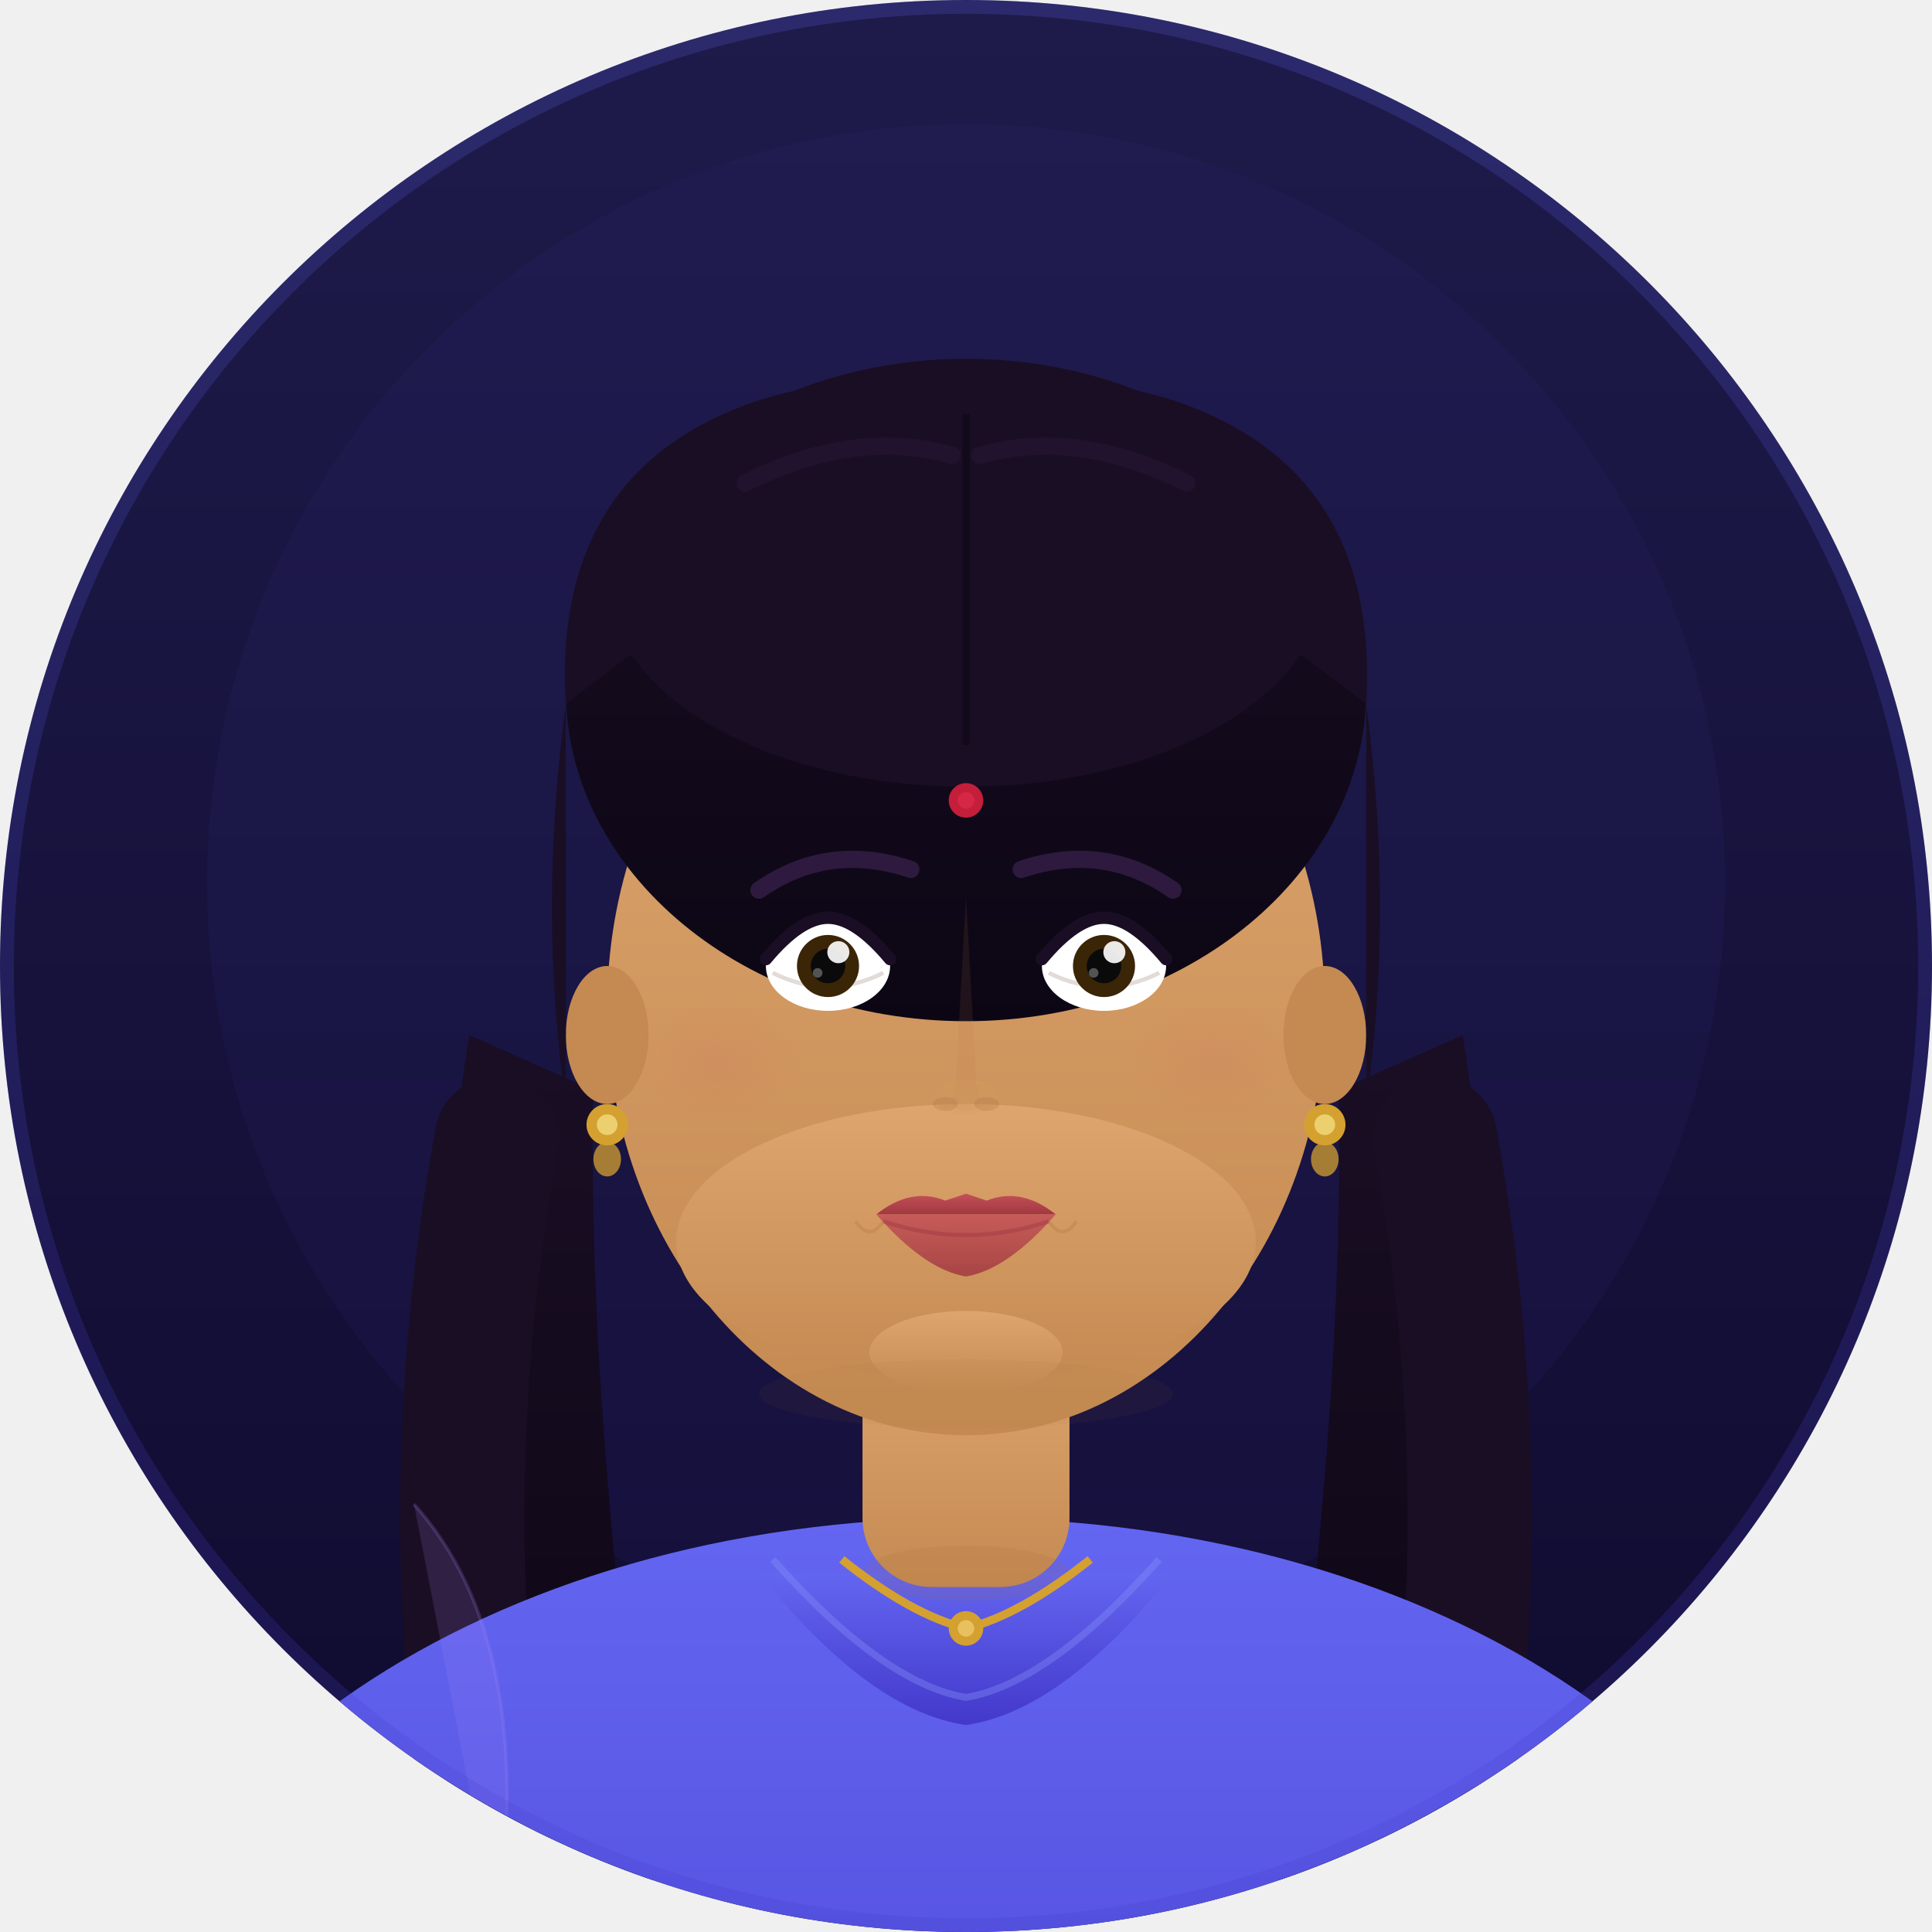
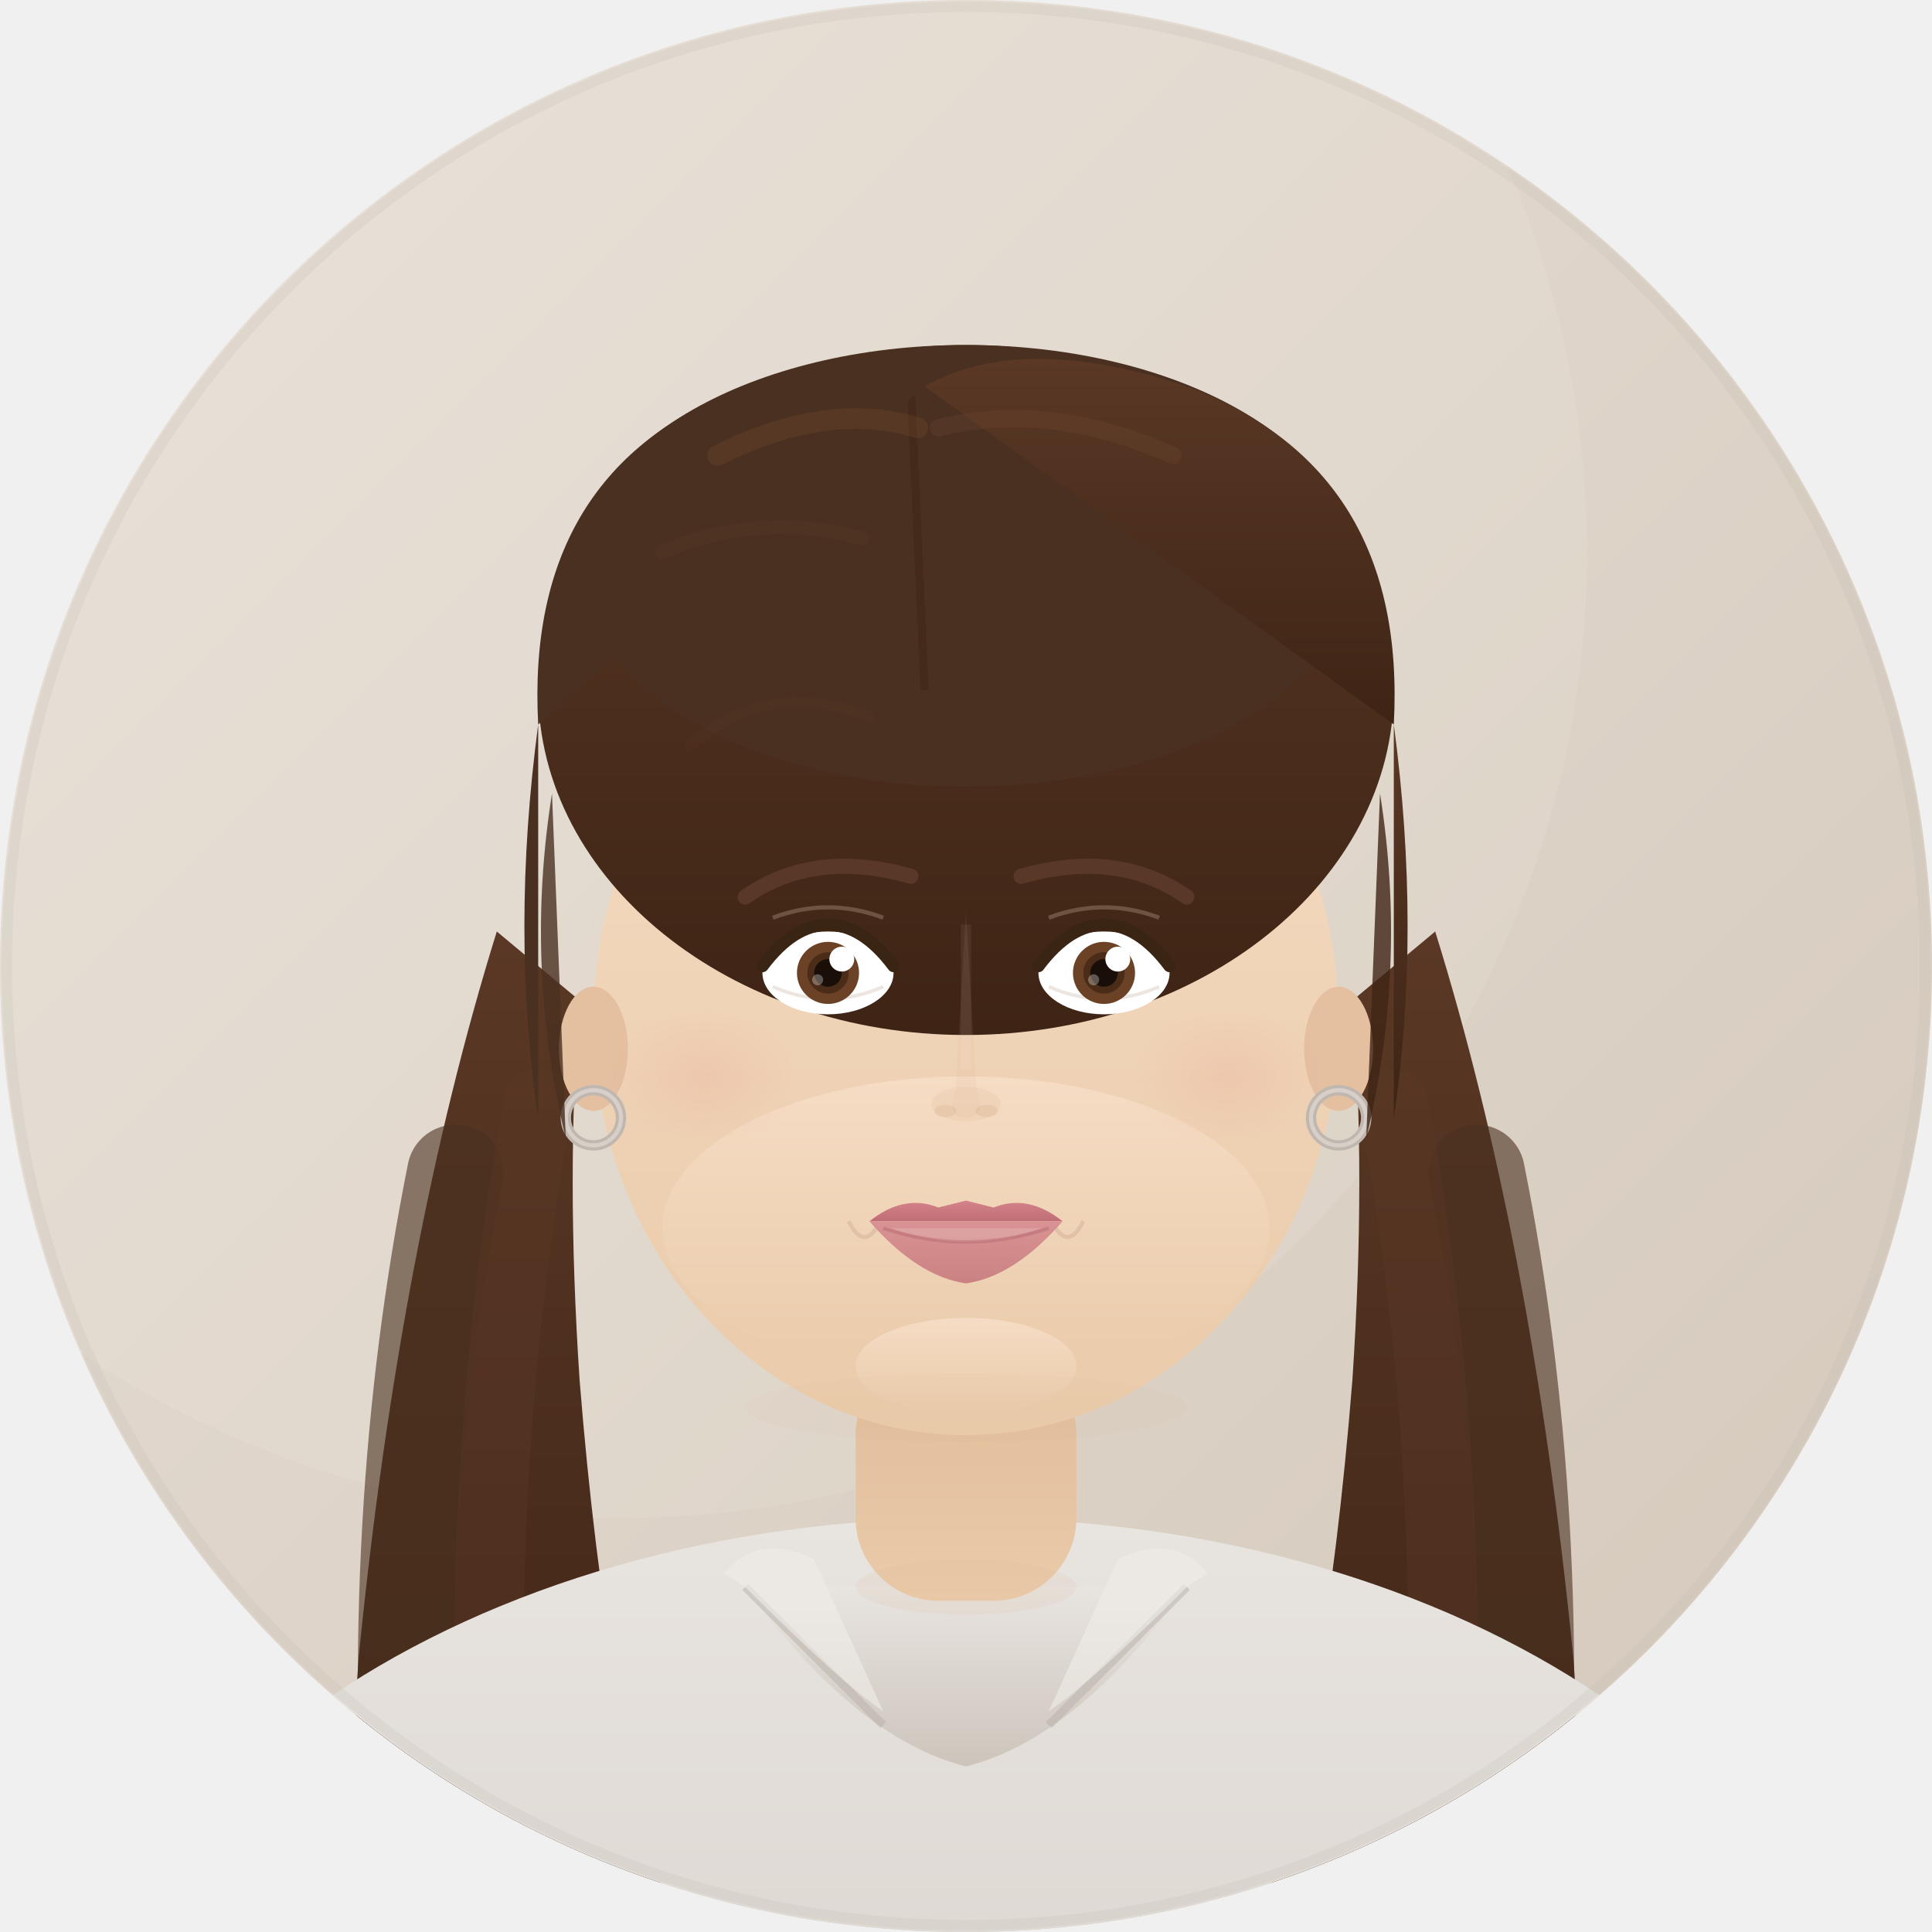
<svg xmlns="http://www.w3.org/2000/svg" viewBox="0 0 280 280" width="280" height="280">
  <defs>
    <clipPath id="circle-clip">
      <circle cx="140" cy="140" r="140" />
    </clipPath>
-     <linearGradient id="bg" x1="0" y1="0" x2="0" y2="1">
-       <stop offset="0%" stop-color="#1e1b4b" />
-       <stop offset="100%" stop-color="#0f0a2e" />
+     <linearGradient id="bg" x1="0" y1="0" x2="1" y2="1">
+       <stop offset="0%" stop-color="#e8e0d8" />
+       <stop offset="100%" stop-color="#d4c8ba" />
    </linearGradient>
    <linearGradient id="skin" x1=".5" y1="0" x2=".5" y2="1">
-       <stop offset="0%" stop-color="#dea56e" />
-       <stop offset="100%" stop-color="#c48a52" />
+       <stop offset="0%" stop-color="#f5dcc4" />
+       <stop offset="100%" stop-color="#eacbaa" />
    </linearGradient>
    <linearGradient id="hair" x1=".5" y1="0" x2=".5" y2="1">
-       <stop offset="0%" stop-color="#1a0e24" />
-       <stop offset="100%" stop-color="#0c0614" />
+       <stop offset="0%" stop-color="#5a3825" />
+       <stop offset="100%" stop-color="#3e2415" />
    </linearGradient>
    <linearGradient id="blouse" x1="0" y1="0" x2="0" y2="1">
-       <stop offset="0%" stop-color="#6366f1" />
-       <stop offset="100%" stop-color="#4338ca" />
+       <stop offset="0%" stop-color="#e8e4e0" />
+       <stop offset="100%" stop-color="#cdc5bc" />
    </linearGradient>
    <linearGradient id="lips" x1=".5" y1="0" x2=".5" y2="1">
-       <stop offset="0%" stop-color="#c45058" />
-       <stop offset="100%" stop-color="#a03840" />
+       <stop offset="0%" stop-color="#d4838a" />
+       <stop offset="100%" stop-color="#c06e75" />
    </linearGradient>
    <radialGradient id="blush" cx=".5" cy=".5" r=".5">
-       <stop offset="0%" stop-color="#d08060" stop-opacity=".3" />
-       <stop offset="100%" stop-color="#d08060" stop-opacity="0" />
+       <stop offset="0%" stop-color="#e8a090" stop-opacity=".22" />
+       <stop offset="100%" stop-color="#e8a090" stop-opacity="0" />
    </radialGradient>
+     <linearGradient id="neckShadow" x1=".5" y1="0" x2=".5" y2="1">
+       <stop offset="0%" stop-color="#e0bb98" />
+       <stop offset="100%" stop-color="#eacbaa" />
+     </linearGradient>
  </defs>
+   <style>
+     /* ===== BLINK ANIMATION ===== */
+     @keyframes blink {
+       0%, 92%, 100% { transform: scaleY(1); }
+       95% { transform: scaleY(0.05); }
+       97% { transform: scaleY(1); }
+     }
+     .eye-group {
+       animation: blink 4s ease-in-out infinite;
+       transform-origin: center;
+     }
+     /* Second eye blinks slightly offset for realism */
+     .eye-group.right {
+       animation: blink 4s ease-in-out infinite;
+       animation-delay: 0.04s;
+     }
+     /* Occasional double blink */
+     @keyframes blink2 {
+       0%, 90%, 100% { transform: scaleY(1); }
+       92% { transform: scaleY(0.05); }
+       94% { transform: scaleY(1); }
+       96% { transform: scaleY(0.05); }
+       98% { transform: scaleY(1); }
+     }
+ 
+     /* ===== PUPIL MICRO-MOVEMENT ===== */
+     @keyframes pupilDrift {
+       0%, 100% { transform: translate(0, 0); }
+       20% { transform: translate(0.5px, -0.3px); }
+       40% { transform: translate(-0.3px, 0.2px); }
+       60% { transform: translate(0.4px, 0.4px); }
+       80% { transform: translate(-0.5px, -0.2px); }
+     }
+     .pupil-group { animation: pupilDrift 6s ease-in-out infinite; }
+     .pupil-group.right { animation: pupilDrift 6s ease-in-out infinite; animation-delay: -1s; }
+ 
+     /* ===== BREATHING ===== */
+     @keyframes breathe {
+       0%, 100% { transform: translateY(0); }
+       50% { transform: translateY(-1.5px); }
+     }
+     .body-group { animation: breathe 4s ease-in-out infinite; }
+ 
+     /* ===== SUBTLE MOUTH MOVEMENT (alive feel) ===== */
+     @keyframes mouthSubtle {
+       0%, 85%, 100% { transform: scaleY(1) scaleX(1); }
+       90% { transform: scaleY(0.92) scaleX(1.02); }
+       95% { transform: scaleY(1.04) scaleX(0.98); }
+     }
+     .mouth-group {
+       animation: mouthSubtle 7s ease-in-out infinite;
+       transform-origin: 140px 180px;
+     }
+ 
+     /* ===== EYEBROW MICRO-RAISE ===== */
+     @keyframes browRaise {
+       0%, 88%, 100% { transform: translateY(0); }
+       92% { transform: translateY(-0.8px); }
+       96% { transform: translateY(0); }
+     }
+     .brow-group { animation: browRaise 5s ease-in-out infinite; }
+     .brow-group.right { animation-delay: 0.3s; }
+ 
+     /* ===== HAIR SWAY ===== */
+     @keyframes hairSway {
+       0%, 100% { transform: rotate(0deg); }
+       50% { transform: rotate(0.3deg); }
+     }
+     .hair-left { animation: hairSway 5s ease-in-out infinite; transform-origin: 80px 100px; }
+     .hair-right { animation: hairSway 5s ease-in-out infinite reverse; transform-origin: 200px 100px; }
+ 
+     /* ===== CATCH LIGHT SPARKLE ===== */
+     @keyframes sparkle {
+       0%, 100% { opacity: 0.85; }
+       50% { opacity: 0.6; }
+     }
+     .catch-light { animation: sparkle 3s ease-in-out infinite; }
+     .catch-light.right { animation-delay: -1.5s; }
+   </style>
  <g clip-path="url(#circle-clip)">
    <rect width="280" height="280" fill="url(#bg)" />
-     <circle cx="140" cy="128" r="110" fill="#312e81" opacity=".12" />
-     <path d="M68 150 Q60 200 66 275 L95 275 Q85 205 86 158Z" fill="url(#hair)" />
-     <path d="M212 150 Q220 200 214 275 L185 275 Q195 205 194 158Z" fill="url(#hair)" />
-     <path d="M72 165 Q62 220 72 275" stroke="#1a0e24" stroke-width="18" fill="none" stroke-linecap="round" />
-     <path d="M208 165 Q218 220 208 275" stroke="#1a0e24" stroke-width="18" fill="none" stroke-linecap="round" />
-     <ellipse cx="140" cy="305" rx="125" ry="85" fill="url(#blouse)" />
-     <path d="M110 228 Q126 248 140 250 Q154 248 170 228" fill="url(#blouse)" />
-     <path d="M112 226 Q128 244 140 246 Q152 244 168 226" fill="none" stroke="#818cf8" stroke-width="1" opacity=".4" />
-     <path d="M60 218 Q78 238 72 280" fill="#a78bfa" fill-opacity=".15" stroke="#a78bfa" stroke-width=".5" stroke-opacity=".2" />
-     <rect x="125" y="194" width="30" height="36" rx="10" fill="url(#skin)" />
-     <ellipse cx="140" cy="228" rx="15" ry="4" fill="#a06830" opacity=".12" />
-     <path d="M122 226 Q132 234 140 236 Q148 234 158 226" fill="none" stroke="#d4a030" stroke-width="1.2" />
-     <circle cx="140" cy="236" r="2.5" fill="#d4a030" />
-     <circle cx="140" cy="236" r="1.2" fill="#e8c060" />
-     <ellipse cx="140" cy="146" rx="52" ry="62" fill="url(#skin)" />
-     <ellipse cx="140" cy="180" rx="42" ry="20" fill="url(#skin)" />
-     <ellipse cx="140" cy="196" rx="14" ry="6" fill="url(#skin)" />
-     <ellipse cx="88" cy="150" rx="6" ry="10" fill="#c48a52" />
-     <ellipse cx="192" cy="150" rx="6" ry="10" fill="#c48a52" />
-     <circle cx="88" cy="163" r="3" fill="#d4a030" />
-     <circle cx="88" cy="163" r="1.5" fill="#ecd070" />
-     <ellipse cx="88" cy="168" rx="2" ry="2.5" fill="#d4a030" opacity=".75" />
-     <circle cx="192" cy="163" r="3" fill="#d4a030" />
-     <circle cx="192" cy="163" r="1.5" fill="#ecd070" />
-     <ellipse cx="192" cy="168" rx="2" ry="2.5" fill="#d4a030" opacity=".75" />
-     <ellipse cx="140" cy="100" rx="58" ry="48" fill="url(#hair)" />
-     <ellipse cx="140" cy="84" rx="52" ry="30" fill="#1a0e24" />
-     <line x1="140" y1="60" x2="140" y2="108" stroke="#0c0614" stroke-width="1" opacity=".6" />
-     <path d="M82 102 Q80 68 110 58 Q130 52 140 58" fill="#1a0e24" />
-     <path d="M82 102 Q78 132 82 160" fill="#1a0e24" />
-     <path d="M198 102 Q200 68 170 58 Q150 52 140 58" fill="#1a0e24" />
-     <path d="M198 102 Q202 132 198 160" fill="#1a0e24" />
-     <path d="M108 70 Q124 62 138 66" fill="none" stroke="#3a2550" stroke-width="2.5" opacity=".2" stroke-linecap="round" />
-     <path d="M142 66 Q156 62 172 70" fill="none" stroke="#3a2550" stroke-width="2.5" opacity=".2" stroke-linecap="round" />
-     <circle cx="140" cy="116" r="2.5" fill="#c41e3a" />
-     <circle cx="140" cy="116" r="1.2" fill="#e83050" opacity=".5" />
-     <path d="M110 129 Q120 122 132 126" fill="none" stroke="#2d1a3e" stroke-width="2.5" stroke-linecap="round" />
-     <path d="M148 126 Q160 122 170 129" fill="none" stroke="#2d1a3e" stroke-width="2.5" stroke-linecap="round" />
-     <ellipse cx="120" cy="140" rx="9" ry="6.5" fill="white" />
-     <ellipse cx="160" cy="140" rx="9" ry="6.5" fill="white" />
-     <path d="M111 139 Q116 133 120 133 Q124 133 129 139" fill="none" stroke="#1a0e24" stroke-width="1.8" stroke-linecap="round" />
-     <path d="M151 139 Q156 133 160 133 Q164 133 169 139" fill="none" stroke="#1a0e24" stroke-width="1.8" stroke-linecap="round" />
-     <path d="M112 141 Q120 145 128 141" fill="none" stroke="#8b7060" stroke-width=".6" opacity=".25" />
-     <path d="M152 141 Q160 145 168 141" fill="none" stroke="#8b7060" stroke-width=".6" opacity=".25" />
-     <circle cx="120" cy="140" r="4.5" fill="#3b2507" />
-     <circle cx="160" cy="140" r="4.5" fill="#3b2507" />
-     <circle cx="120" cy="140" r="2.5" fill="#0a0a0a" />
-     <circle cx="160" cy="140" r="2.5" fill="#0a0a0a" />
-     <circle cx="121.5" cy="138" r="1.6" fill="white" opacity=".9" />
-     <circle cx="161.5" cy="138" r="1.6" fill="white" opacity=".9" />
-     <circle cx="118.5" cy="141" r=".7" fill="white" opacity=".3" />
-     <circle cx="158.5" cy="141" r=".7" fill="white" opacity=".3" />
-     <path d="M140 130 L138.5 157 Q137 161 140 161 Q143 161 141.5 157Z" fill="#b87840" opacity=".12" />
-     <ellipse cx="140" cy="159" rx="4.5" ry="2.5" fill="#d0a060" opacity=".2" />
-     <ellipse cx="137" cy="160" rx="1.8" ry="1" fill="#a06838" opacity=".22" />
-     <ellipse cx="143" cy="160" rx="1.8" ry="1" fill="#a06838" opacity=".22" />
-     <ellipse cx="104" cy="154" rx="12" ry="9" fill="url(#blush)" />
-     <ellipse cx="176" cy="154" rx="12" ry="9" fill="url(#blush)" />
-     <path d="M127 176 Q132 172 137 174 L140 173 L143 174 Q148 172 153 176" fill="url(#lips)" />
-     <path d="M127 176 Q134 184 140 185 Q146 184 153 176" fill="url(#lips)" opacity=".85" />
-     <path d="M128 177 Q134 179 140 179 Q146 179 152 177" fill="none" stroke="#a03840" stroke-width=".6" opacity=".45" />
-     <path d="M124 177 Q126 180 128 177" fill="none" stroke="#b87840" stroke-width=".5" opacity=".35" />
-     <path d="M152 177 Q154 180 156 177" fill="none" stroke="#b87840" stroke-width=".5" opacity=".35" />
-     <ellipse cx="140" cy="202" rx="30" ry="5" fill="#a06830" opacity=".06" />
+     <circle cx="90" cy="80" r="140" fill="#f0e8e0" opacity=".18" />
+     <g class="hair-left">
+       <path d="M72 135 Q58 180 52 240 Q50 265 58 280 L98 280 Q88 250 84 200 Q82 170 84 145Z" fill="url(#hair)" />
+       <path d="M66 170 Q56 220 60 275" stroke="#4a3020" stroke-width="14" fill="none" stroke-linecap="round" opacity=".6" />
+       <path d="M78 160 Q68 215 72 275" stroke="#5a3825" stroke-width="10" fill="none" stroke-linecap="round" opacity=".4" />
+     </g>
+     <g class="hair-right">
+       <path d="M208 135 Q222 180 228 240 Q230 265 222 280 L182 280 Q192 250 196 200 Q198 170 196 145Z" fill="url(#hair)" />
+       <path d="M214 170 Q224 220 220 275" stroke="#4a3020" stroke-width="14" fill="none" stroke-linecap="round" opacity=".6" />
+       <path d="M202 160 Q212 215 208 275" stroke="#5a3825" stroke-width="10" fill="none" stroke-linecap="round" opacity=".4" />
+     </g>
+     <g class="body-group">
+       <ellipse cx="140" cy="308" rx="130" ry="88" fill="url(#blouse)" />
+       <path d="M108 230 Q124 252 140 256 Q156 252 172 230" fill="url(#blouse)" />
+       <path d="M108 230 L128 250" fill="none" stroke="#b8b0a8" stroke-width="1.2" opacity=".5" />
+       <path d="M172 230 L152 250" fill="none" stroke="#b8b0a8" stroke-width="1.2" opacity=".5" />
+       <path d="M105 228 Q110 222 118 226 L128 248 Q122 244 108 230Z" fill="#f0ece8" opacity=".6" />
+       <path d="M175 228 Q170 222 162 226 L152 248 Q158 244 172 230Z" fill="#f0ece8" opacity=".6" />
+     </g>
+     <rect x="124" y="196" width="32" height="36" rx="12" fill="url(#neckShadow)" />
+     <ellipse cx="140" cy="230" rx="16" ry="4" fill="#d4aa80" opacity=".1" />
+     <ellipse cx="140" cy="148" rx="54" ry="60" fill="url(#skin)" />
+     <ellipse cx="140" cy="178" rx="44" ry="22" fill="url(#skin)" />
+     <ellipse cx="140" cy="198" rx="16" ry="7" fill="url(#skin)" />
+     <ellipse cx="86" cy="152" rx="5" ry="9" fill="#e4bfa0" />
+     <ellipse cx="194" cy="152" rx="5" ry="9" fill="#e4bfa0" />
+     <circle cx="86" cy="162" r="4" fill="none" stroke="#c0b8b0" stroke-width="1.5" />
+     <circle cx="86" cy="162" r="4" fill="none" stroke="#d8d0c8" stroke-width="0.6" />
+     <circle cx="194" cy="162" r="4" fill="none" stroke="#c0b8b0" stroke-width="1.5" />
+     <circle cx="194" cy="162" r="4" fill="none" stroke="#d8d0c8" stroke-width="0.6" />
+     <ellipse cx="140" cy="100" rx="62" ry="50" fill="url(#hair)" />
+     <ellipse cx="140" cy="82" rx="56" ry="32" fill="#4a3020" />
+     <line x1="132" y1="56" x2="134" y2="100" stroke="#3e2415" stroke-width="1.2" opacity=".5" />
+     <path d="M78 105 Q76 68 108 56 Q128 48 134 56" fill="#4a3020" />
+     <path d="M78 105 Q74 135 78 162" fill="#4a3020" />
+     <path d="M202 105 Q204 68 172 56 Q148 48 134 56" fill="url(#hair)" />
+     <path d="M202 105 Q206 135 202 162" fill="url(#hair)" />
+     <path d="M80 115 Q76 140 82 165" fill="#4a3020" opacity=".8" />
+     <path d="M200 115 Q204 140 198 165" fill="#3e2415" opacity=".8" />
+     <path d="M104 66 Q120 58 133 62" fill="none" stroke="#7a5035" stroke-width="3" opacity=".25" stroke-linecap="round" />
+     <path d="M136 62 Q152 58 170 66" fill="none" stroke="#7a5035" stroke-width="2.5" opacity=".2" stroke-linecap="round" />
+     <path d="M96 80 Q110 74 125 78" fill="none" stroke="#6a4530" stroke-width="2" opacity=".15" stroke-linecap="round" />
+     <g class="brow-group">
+       <path d="M108 130 Q118 123 132 127" fill="none" stroke="#5a3828" stroke-width="2.2" stroke-linecap="round" />
+     </g>
+     <g class="brow-group right">
+       <path d="M148 127 Q162 123 172 130" fill="none" stroke="#5a3828" stroke-width="2.2" stroke-linecap="round" />
+     </g>
+     <g class="eye-group" style="transform-origin: 120px 141px;">
+       <ellipse cx="120" cy="141" rx="9.5" ry="6" fill="white" />
+       <path d="M110.5 140 Q115 134 120 134 Q125 134 129.5 140" fill="none" stroke="#3a2515" stroke-width="1.8" stroke-linecap="round" />
+       <path d="M112 143 Q120 146.5 128 143" fill="none" stroke="#c0a898" stroke-width=".5" opacity=".3" />
+       <circle cx="120" cy="141" r="4.5" fill="#6b4226" />
+       <circle cx="120" cy="141" r="3" fill="#4a2c18" />
+       <g class="pupil-group">
+         <circle cx="120" cy="141" r="2" fill="#1a0e08" />
+       </g>
+       <circle cx="122" cy="139" r="1.8" fill="white" class="catch-light" />
+       <circle cx="118.5" cy="142" r=".8" fill="white" opacity=".3" />
+       <path d="M112 133 Q120 130 128 133" fill="none" stroke="#d0b8a0" stroke-width=".6" opacity=".3" />
+     </g>
+     <g class="eye-group right" style="transform-origin: 160px 141px;">
+       <ellipse cx="160" cy="141" rx="9.5" ry="6" fill="white" />
+       <path d="M150.5 140 Q155 134 160 134 Q165 134 169.5 140" fill="none" stroke="#3a2515" stroke-width="1.8" stroke-linecap="round" />
+       <path d="M152 143 Q160 146.5 168 143" fill="none" stroke="#c0a898" stroke-width=".5" opacity=".3" />
+       <circle cx="160" cy="141" r="4.5" fill="#6b4226" />
+       <circle cx="160" cy="141" r="3" fill="#4a2c18" />
+       <g class="pupil-group right">
+         <circle cx="160" cy="141" r="2" fill="#1a0e08" />
+       </g>
+       <circle cx="162" cy="139" r="1.8" fill="white" class="catch-light right" />
+       <circle cx="158.5" cy="142" r=".8" fill="white" opacity=".3" />
+       <path d="M152 133 Q160 130 168 133" fill="none" stroke="#d0b8a0" stroke-width=".6" opacity=".3" />
+     </g>
+     <path d="M140 132 L138.5 158 Q137 162 140 162 Q143 162 141.5 158Z" fill="#d4a880" opacity=".1" />
+     <ellipse cx="140" cy="160" rx="5" ry="2.5" fill="#d8b090" opacity=".15" />
+     <ellipse cx="137" cy="161" rx="1.6" ry=".9" fill="#c09870" opacity=".18" />
+     <ellipse cx="143" cy="161" rx="1.6" ry=".9" fill="#c09870" opacity=".18" />
+     <line x1="140" y1="134" x2="140" y2="155" stroke="white" stroke-width="1.5" opacity=".06" />
+     <ellipse cx="102" cy="156" rx="14" ry="10" fill="url(#blush)" />
+     <ellipse cx="178" cy="156" rx="14" ry="10" fill="url(#blush)" />
+     <g class="mouth-group">
+       <path d="M126 177 Q131 173 136 175 L140 174 L144 175 Q149 173 154 177" fill="url(#lips)" />
+       <path d="M126 177 Q133 185 140 186 Q147 185 154 177" fill="url(#lips)" opacity=".8" />
+       <path d="M129 178 Q135 180 140 180 Q145 180 151 178" fill="white" opacity=".15" />
+       <path d="M128 178 Q134 180 140 180 Q146 180 152 178" fill="none" stroke="#b06068" stroke-width=".5" opacity=".4" />
+       <path d="M123 177 Q125 181 127 178" fill="none" stroke="#c8a090" stroke-width=".6" opacity=".35" />
+       <path d="M153 178 Q155 181 157 177" fill="none" stroke="#c8a090" stroke-width=".6" opacity=".35" />
+     </g>
+     <ellipse cx="140" cy="204" rx="32" ry="5" fill="#d4aa88" opacity=".06" />
+     <path d="M100 108 Q112 98 126 104" fill="none" stroke="#5a3825" stroke-width="1.5" opacity=".2" stroke-linecap="round" />
+     <path d="M155 102 Q168 96 182 106" fill="none" stroke="#4a3020" stroke-width="1.5" opacity=".15" stroke-linecap="round" />
  </g>
-   <circle cx="140" cy="140" r="139" fill="none" stroke="url(#blouse)" stroke-width="2" opacity=".2" />
+   <circle cx="140" cy="140" r="139" fill="none" stroke="#c0b8b0" stroke-width="1.5" opacity=".2" />
</svg>
